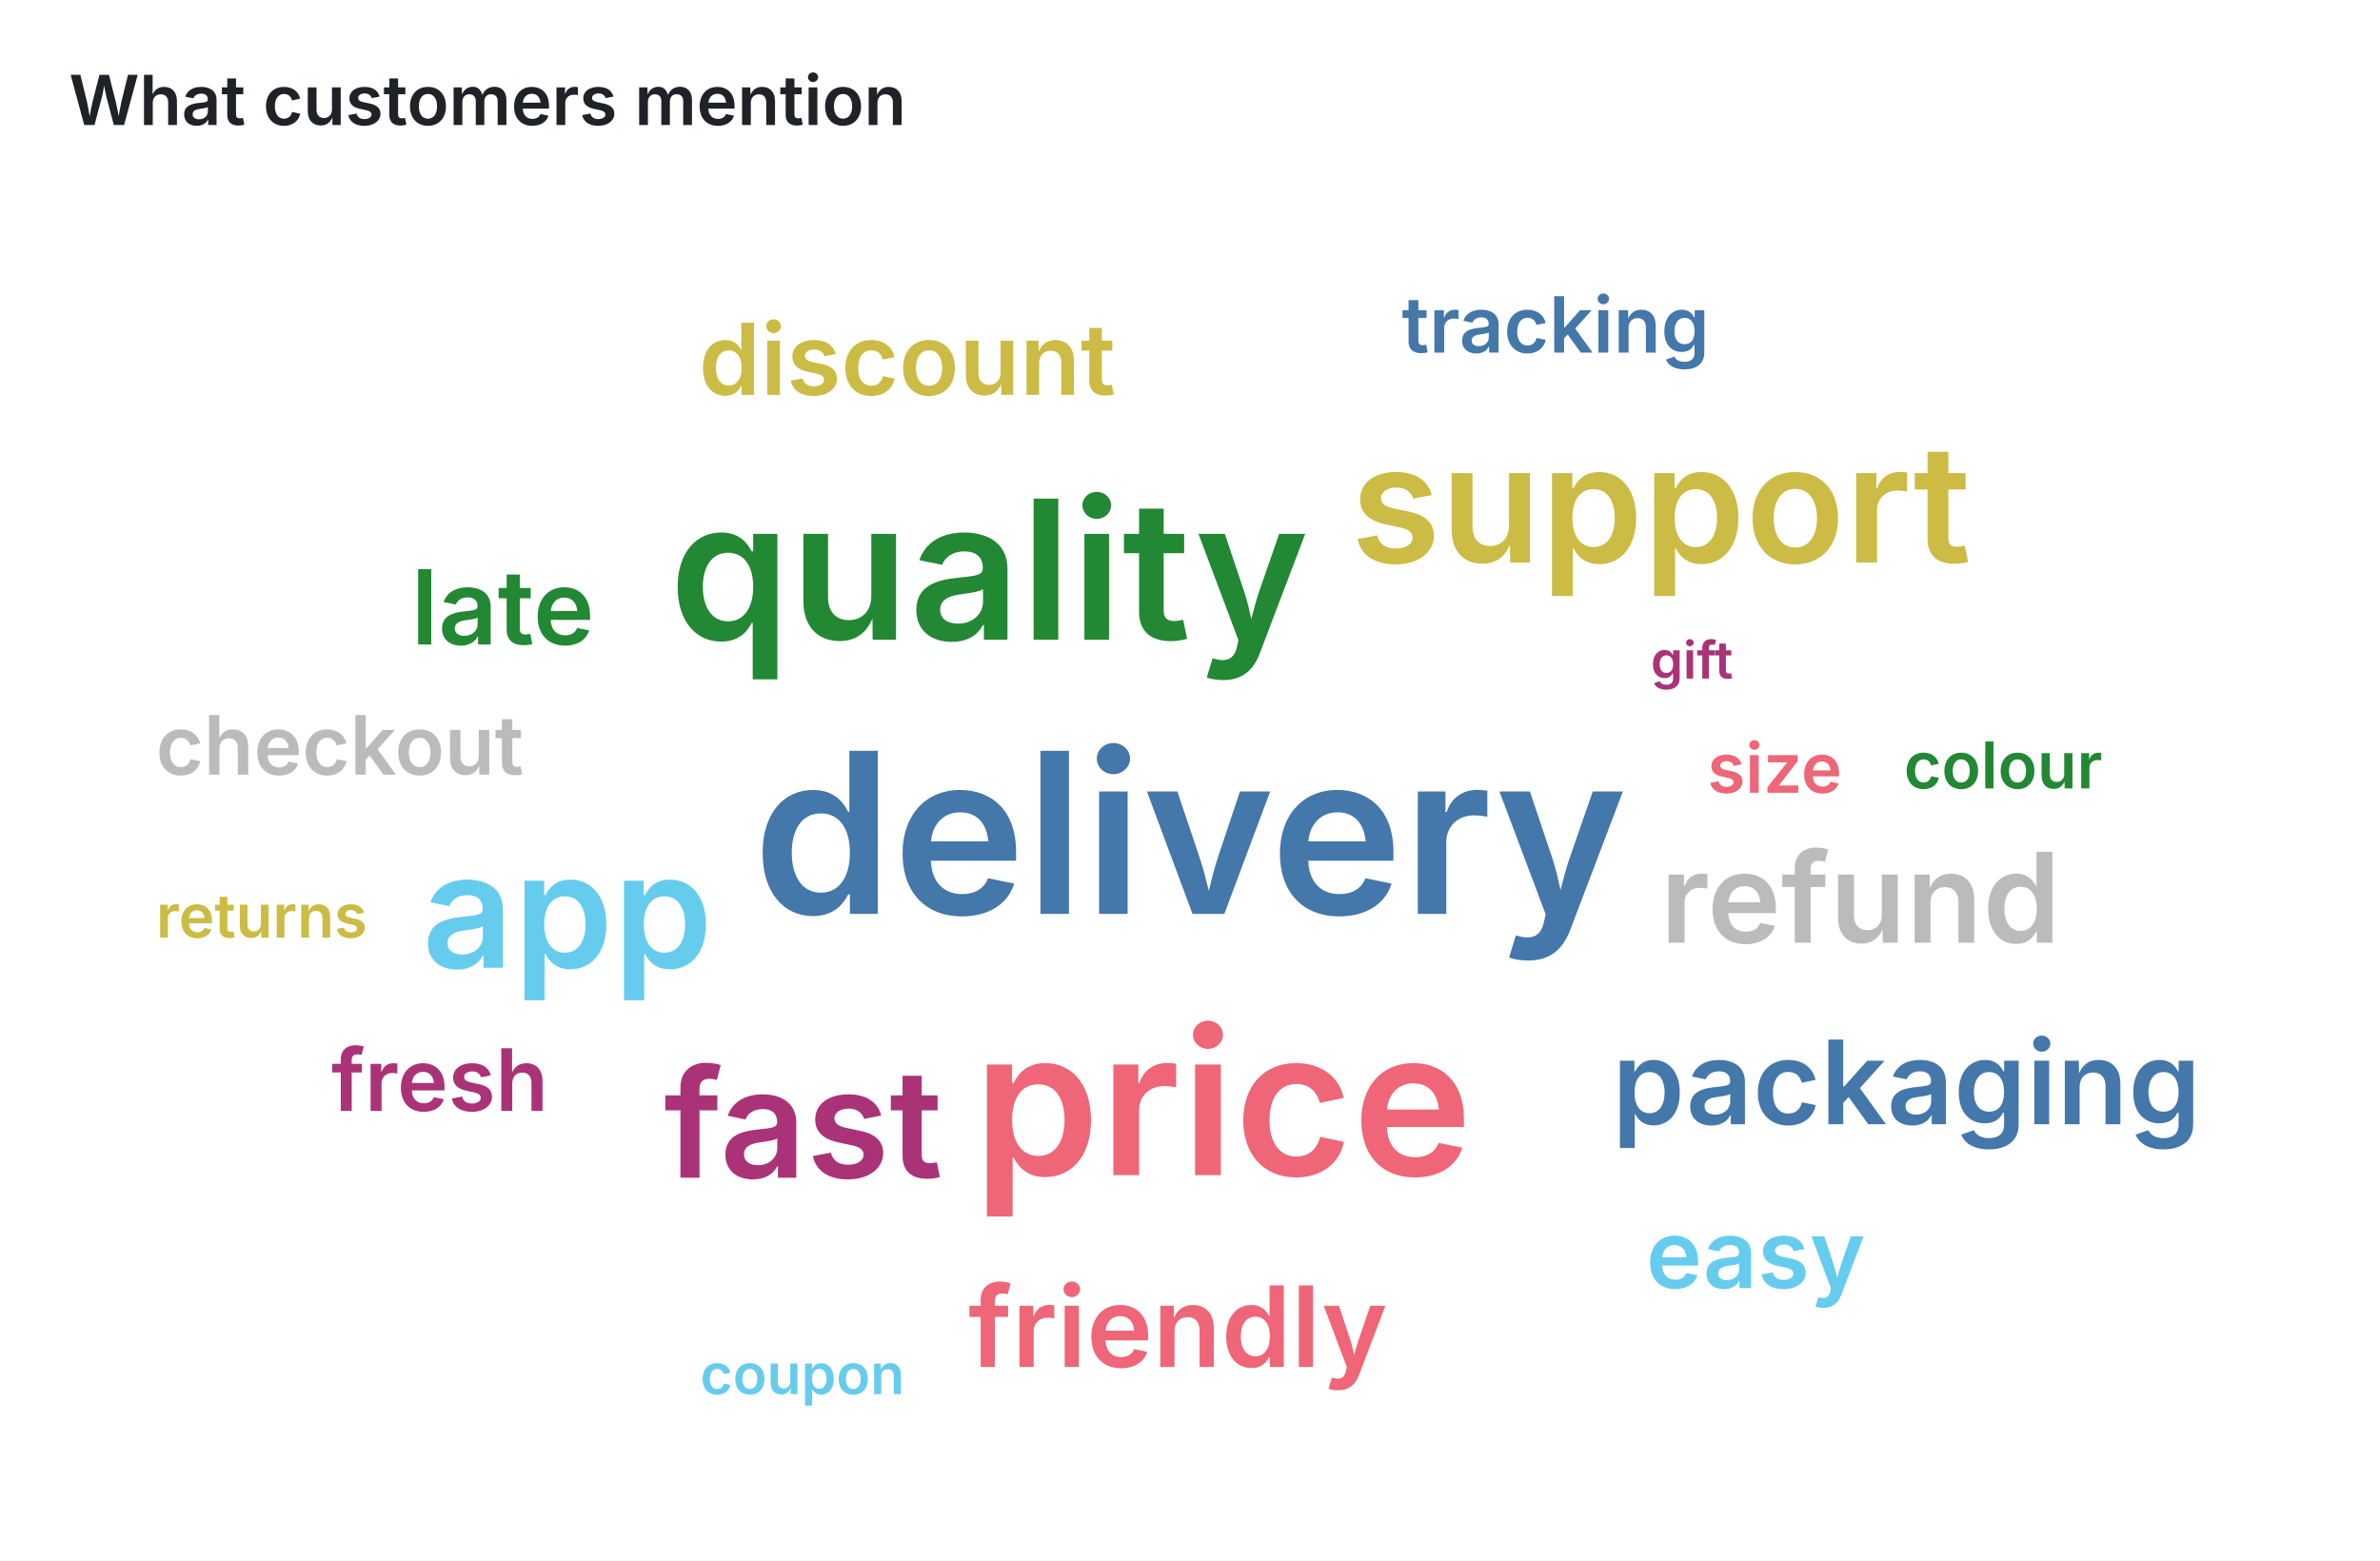
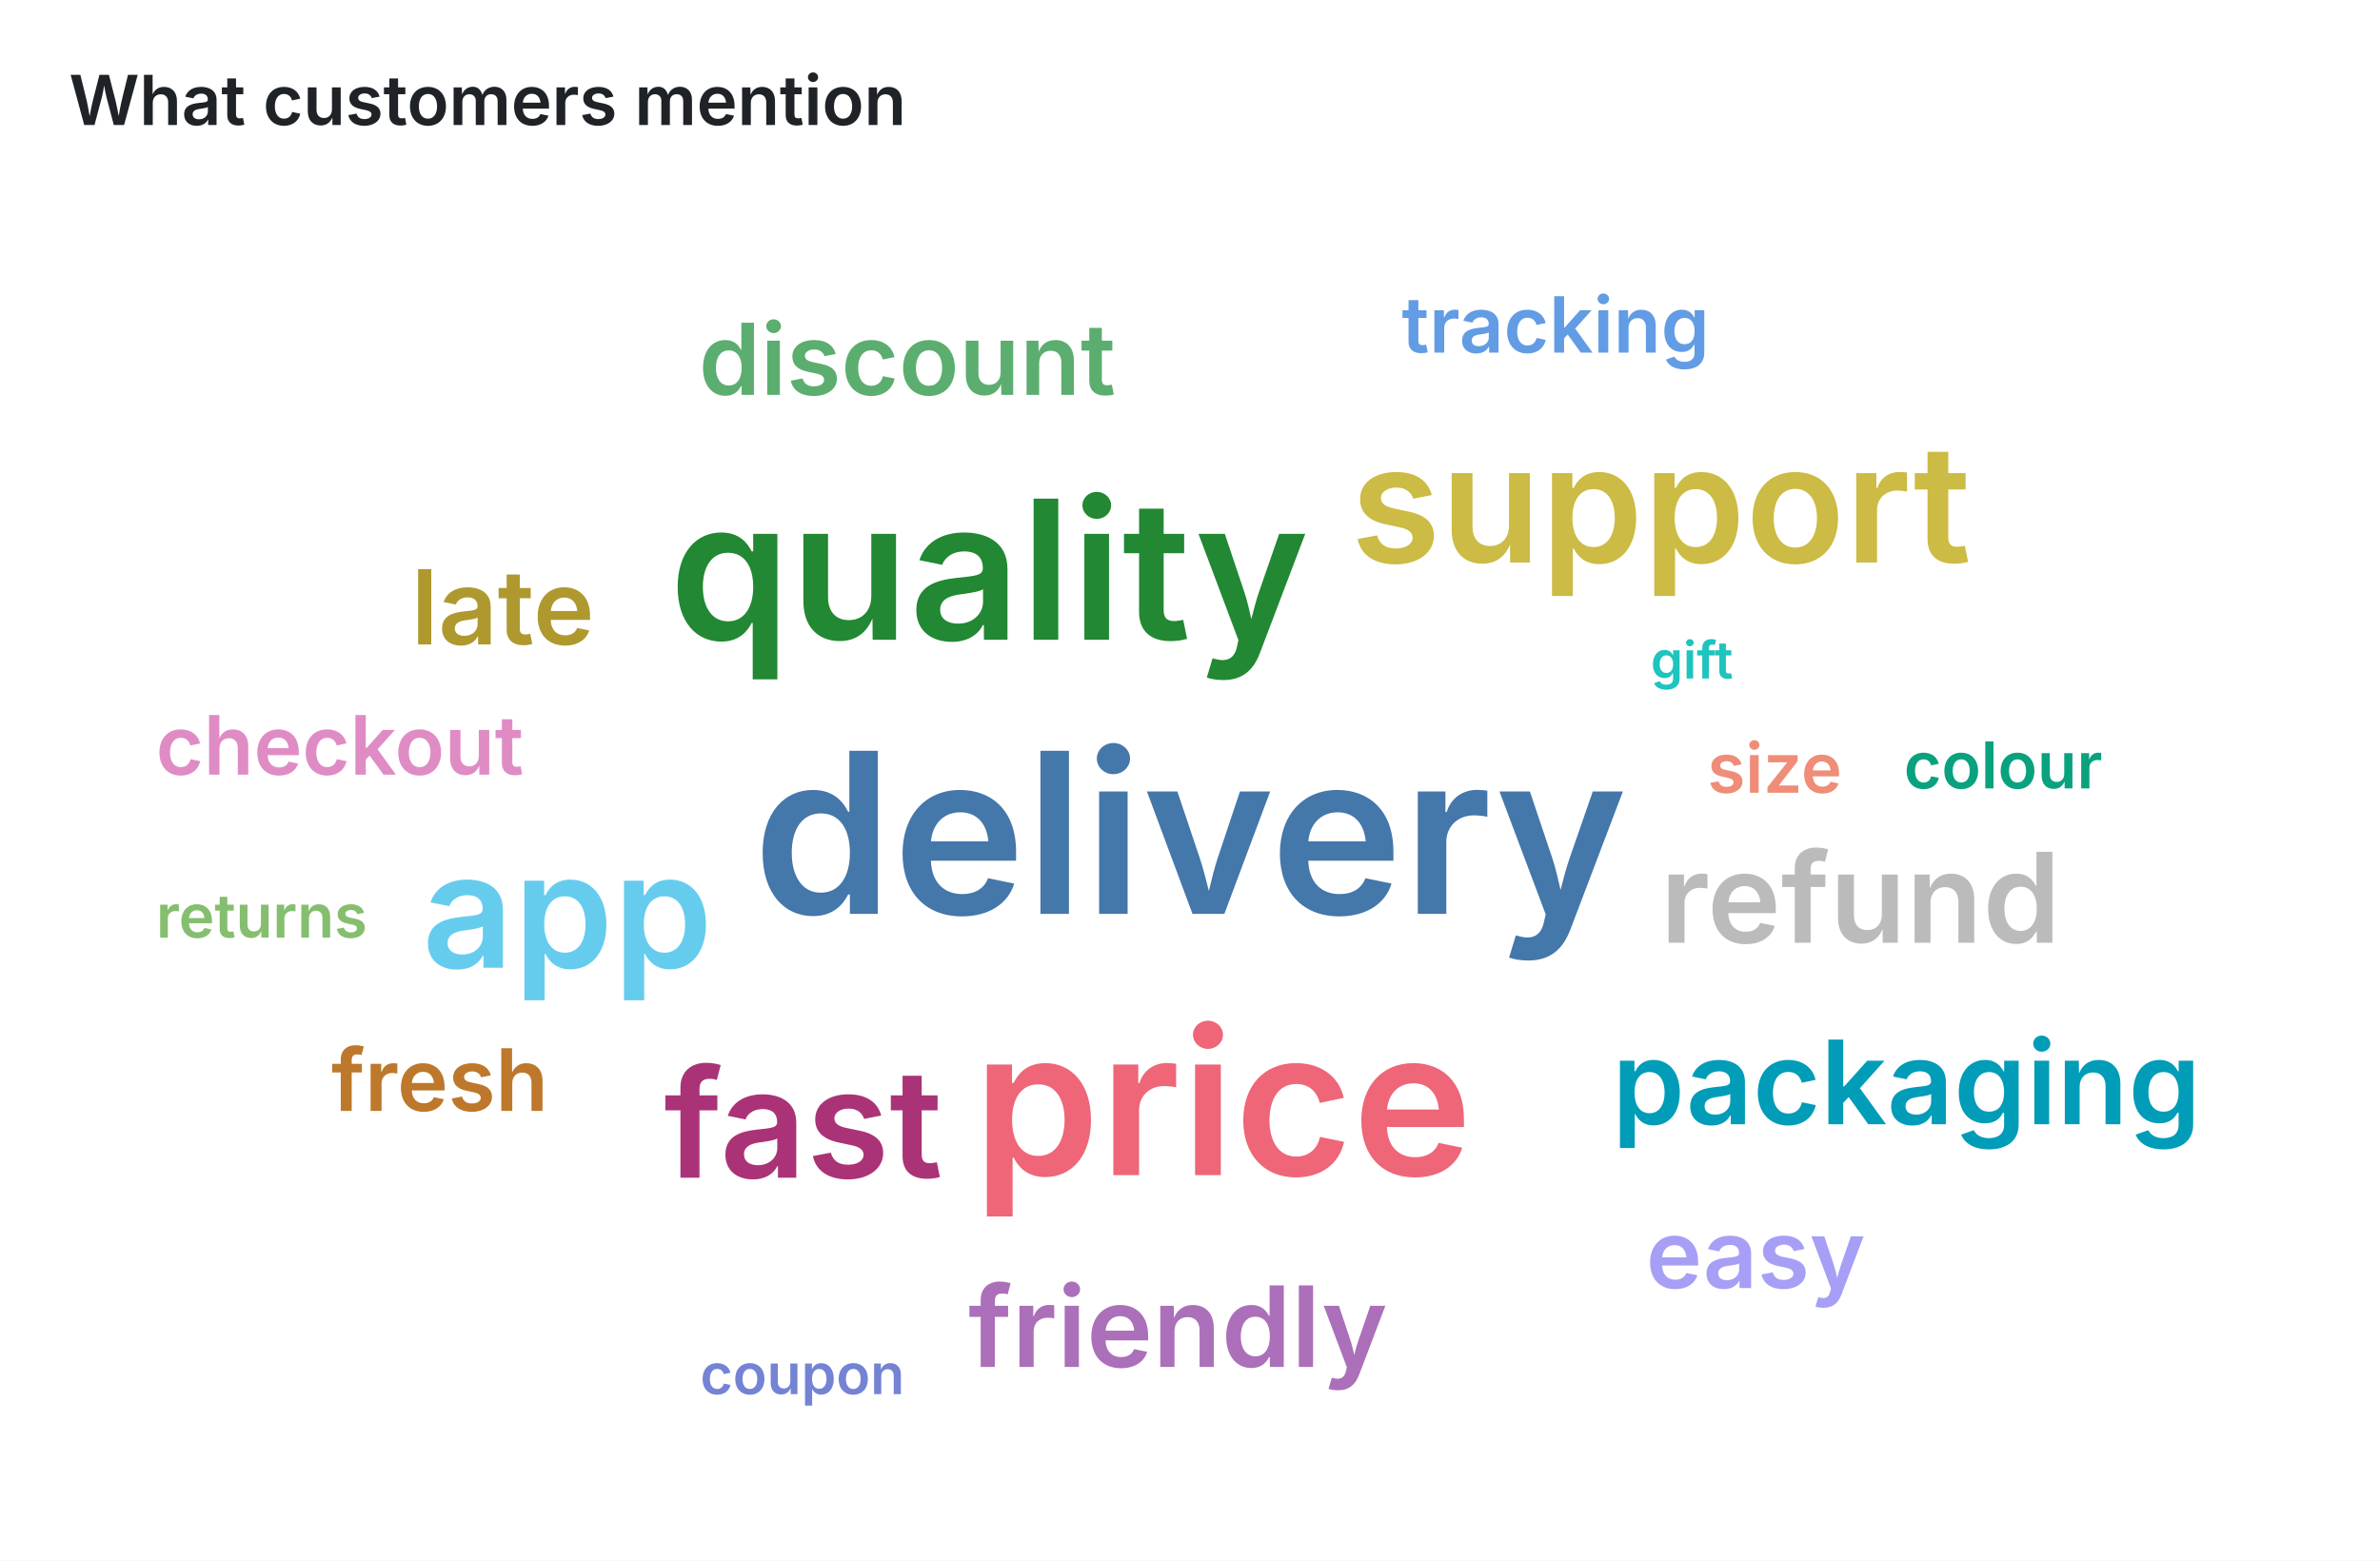
- <svg xmlns="http://www.w3.org/2000/svg" role="img" aria-labelledby="c7d91a4b6-0 c7d91a4b6-1" version="1.1" class="marks" width="552" height="362" viewBox="0 0 552 362">
+ <svg xmlns="http://www.w3.org/2000/svg" role="img" aria-labelledby="c2b30c5ef-0 c2b30c5ef-1" version="1.1" class="marks" width="552" height="362" viewBox="0 0 552 362">
  <rect width="552" height="362" fill="#FFFFFF" />
  <g fill="none" stroke-miterlimit="4" transform="translate(16,46)">
    <g class="mark-group role-frame root" role="graphics-object" aria-roledescription="group mark container">
      <g transform="translate(0,0)">
        <path class="background" aria-hidden="true" d="M0,0h520v300h-520Z" />
        <g>
          <g class="mark-text role-mark" role="graphics-object" aria-roledescription="text mark container">
            <text text-anchor="middle" transform="translate(260,166)" font-family="Inter" font-size="52px" font-style="normal" font-weight="600" fill="#4477AA">delivery</text>
            <text text-anchor="middle" transform="translate(267.6,226.6)" font-family="Inter" font-size="47px" font-style="normal" font-weight="600" fill="#EE6677">price</text>
            <text text-anchor="middle" transform="translate(213.4,102.4)" font-family="Inter" font-size="45px" font-style="normal" font-weight="600" fill="#228833">quality</text>
            <text text-anchor="middle" transform="translate(369.2,84.5)" font-family="Inter" font-size="38px" font-style="normal" font-weight="600" fill="#CCBB44">support</text>
            <text text-anchor="middle" transform="translate(115.6,178.5)" font-family="Inter" font-size="37px" font-style="normal" font-weight="600" fill="#66CCEE">app</text>
            <text text-anchor="middle" transform="translate(170.3,227.2)" font-family="Inter" font-size="35px" font-style="normal" font-weight="600" fill="#AA3377">fast</text>
            <text text-anchor="middle" transform="translate(415.5,172.7)" font-family="Inter" font-size="29px" font-style="normal" font-weight="600" fill="#BBBBBB">refund</text>
-             <text text-anchor="middle" transform="translate(426.2,214.8)" font-family="Inter" font-size="27px" font-style="normal" font-weight="600" fill="#4477AA">packaging</text>
-             <text text-anchor="middle" transform="translate(257.2,271.1)" font-family="Inter" font-size="26px" font-style="normal" font-weight="600" fill="#EE6677">friendly</text>
-             <text text-anchor="middle" transform="translate(100.6,103.5)" font-family="Inter" font-size="24px" font-style="normal" font-weight="600" fill="#228833">late</text>
-             <text text-anchor="middle" transform="translate(194.4,45.6)" font-family="Inter" font-size="23px" font-style="normal" font-weight="600" fill="#CCBB44">discount</text>
-             <text text-anchor="middle" transform="translate(391.2,252.8)" font-family="Inter" font-size="22px" font-style="normal" font-weight="600" fill="#66CCEE">easy</text>
-             <text text-anchor="middle" transform="translate(86,211.7)" font-family="Inter" font-size="20px" font-style="normal" font-weight="600" fill="#AA3377">fresh</text>
-             <text text-anchor="middle" transform="translate(62.8,133.7)" font-family="Inter" font-size="19px" font-style="normal" font-weight="600" fill="#BBBBBB">checkout</text>
-             <text text-anchor="middle" transform="translate(344.8,35.8)" font-family="Inter" font-size="18px" font-style="normal" font-weight="600" fill="#4477AA">tracking</text>
-             <text text-anchor="middle" transform="translate(395.6,137.9)" font-family="Inter" font-size="16px" font-style="normal" font-weight="600" fill="#EE6677">size</text>
-             <text text-anchor="middle" transform="translate(448.6,136.9)" font-family="Inter" font-size="15px" font-style="normal" font-weight="600" fill="#228833">colour</text>
-             <text text-anchor="middle" transform="translate(44.7,171.5)" font-family="Inter" font-size="14px" font-style="normal" font-weight="600" fill="#CCBB44">returns</text>
-             <text text-anchor="middle" transform="translate(170.1,277.4)" font-family="Inter" font-size="13px" font-style="normal" font-weight="600" fill="#66CCEE">coupon</text>
-             <text text-anchor="middle" transform="translate(376.4,111.4)" font-family="Inter" font-size="12px" font-style="normal" font-weight="600" fill="#AA3377">gift</text>
+             <text text-anchor="middle" transform="translate(426.2,214.8)" font-family="Inter" font-size="27px" font-style="normal" font-weight="600" fill="#009CB8">packaging</text>
+             <text text-anchor="middle" transform="translate(257.2,271.1)" font-family="Inter" font-size="26px" font-style="normal" font-weight="600" fill="#AB70B9">friendly</text>
+             <text text-anchor="middle" transform="translate(100.6,103.5)" font-family="Inter" font-size="24px" font-style="normal" font-weight="600" fill="#AF992F">late</text>
+             <text text-anchor="middle" transform="translate(194.4,45.6)" font-family="Inter" font-size="23px" font-style="normal" font-weight="600" fill="#5BAE6F">discount</text>
+             <text text-anchor="middle" transform="translate(391.2,252.8)" font-family="Inter" font-size="22px" font-style="normal" font-weight="600" fill="#A79FF6">easy</text>
+             <text text-anchor="middle" transform="translate(86,211.7)" font-family="Inter" font-size="20px" font-style="normal" font-weight="600" fill="#BD782B">fresh</text>
+             <text text-anchor="middle" transform="translate(62.8,133.7)" font-family="Inter" font-size="19px" font-style="normal" font-weight="600" fill="#DF8CC5">checkout</text>
+             <text text-anchor="middle" transform="translate(344.8,35.8)" font-family="Inter" font-size="18px" font-style="normal" font-weight="600" fill="#629CE4">tracking</text>
+             <text text-anchor="middle" transform="translate(395.6,137.9)" font-family="Inter" font-size="16px" font-style="normal" font-weight="600" fill="#EF8D79">size</text>
+             <text text-anchor="middle" transform="translate(448.6,136.9)" font-family="Inter" font-size="15px" font-style="normal" font-weight="600" fill="#0AA27E">colour</text>
+             <text text-anchor="middle" transform="translate(44.7,171.5)" font-family="Inter" font-size="14px" font-style="normal" font-weight="600" fill="#85BE6F">returns</text>
+             <text text-anchor="middle" transform="translate(170.1,277.4)" font-family="Inter" font-size="13px" font-style="normal" font-weight="600" fill="#7483D4">coupon</text>
+             <text text-anchor="middle" transform="translate(376.4,111.4)" font-family="Inter" font-size="12px" font-style="normal" font-weight="600" fill="#1EC4BD">gift</text>
          </g>
          <g class="mark-group role-title">
            <g transform="translate(0,-30)">
              <path class="background" aria-hidden="true" d="M0,0h0v0h0Z" pointer-events="none" />
              <g>
                <g class="mark-text role-title-text" role="graphics-symbol" aria-roledescription="title" aria-label="Title text 'What customers mention'" pointer-events="none">
                  <text text-anchor="start" transform="translate(0,13)" font-family="Inter, sans-serif" font-size="16px" font-weight="600" fill="#1F2328" opacity="1">What customers mention</text>
                </g>
              </g>
              <path class="foreground" aria-hidden="true" d="" pointer-events="none" display="none" />
            </g>
          </g>
        </g>
        <path class="foreground" aria-hidden="true" d="" display="none" />
      </g>
    </g>
  </g>
</svg>
